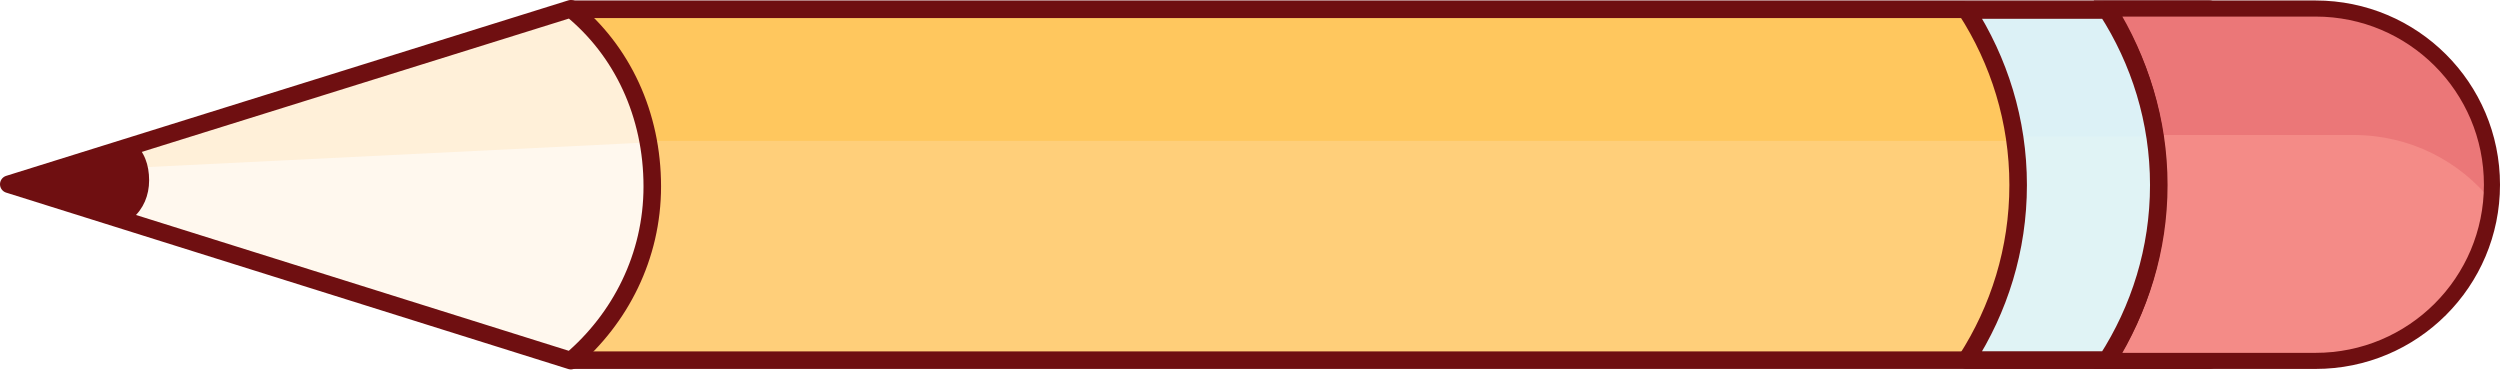
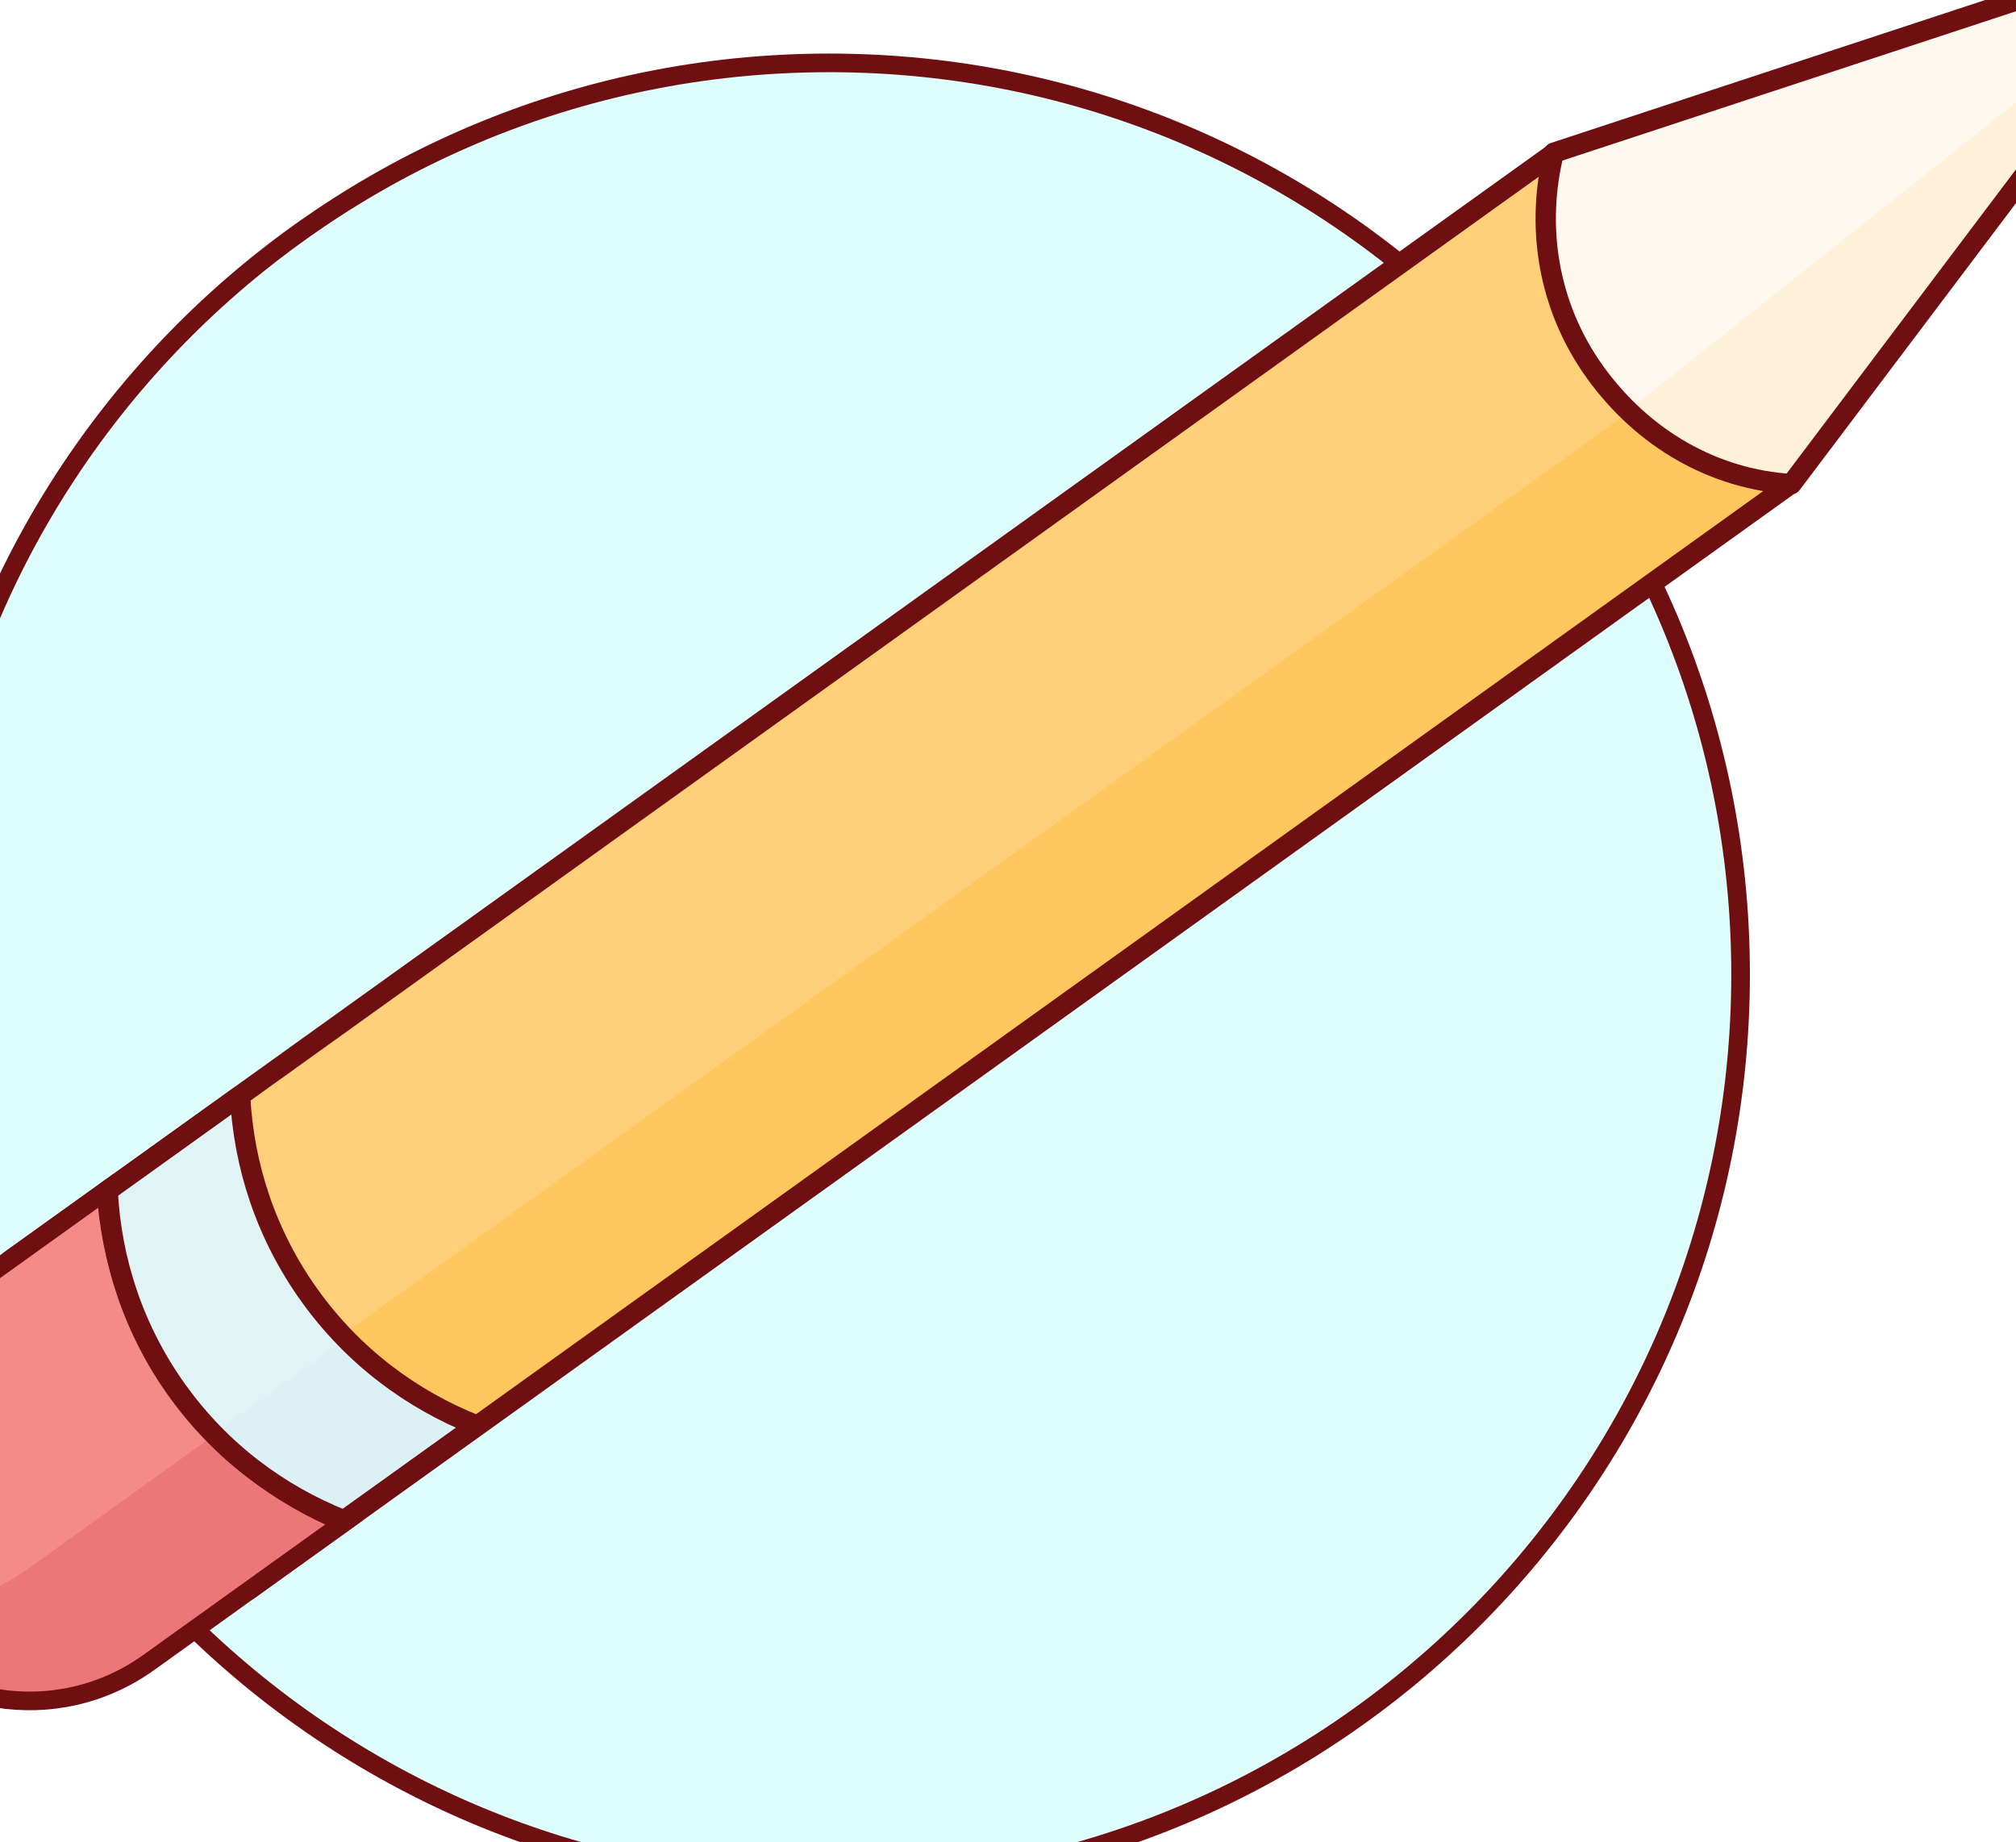
- <svg xmlns="http://www.w3.org/2000/svg" version="1.1" id="pencil" x="0px" y="0px" width="1709.928px" height="252.667px" viewBox="-0.5 -9.507 1709.928 252.667" enable-background="new -0.5 -9.507 1709.928 252.667" xml:space="preserve">
-   <g>
-     <path fill="#FFCF7A" d="M430.926,115.579c0,43.733-13.436,83.306-41.276,117.845l1122.153,0.902V-3.168H386.94   C414.78,30.832,430.926,71.844,430.926,115.579z" />
+ <svg xmlns="http://www.w3.org/2000/svg" version="1.1" id="Layer_1" x="0px" y="0px" width="1190px" height="1087px" viewBox="112.254 36.732 1190 1087" enable-background="new 112.254 36.732 1190 1087" xml:space="preserve">
+   <g id="Layer_2">
+     <circle fill="#DDFEFD" stroke="#6F0F11" stroke-width="11" stroke-linecap="round" stroke-linejoin="round" stroke-miterlimit="10" cx="601.686" cy="611.848" r="538" />
+   </g>
+   <g id="pencil">
    <g>
-       <path fill="#FFC75E" d="M1516.801,86.832v-90H390.94c21.356,26,35.826,57,41.425,90H1516.801z" />
+       <path fill="#FFCF7A" d="M1066.984,249.554c-25.484-35.54-37.627-75.528-35.131-119.82L119.407,782.932l138.398,193    l914.124-655.511C1129.491,309.015,1092.471,285.095,1066.984,249.554z" />
+       <g>
+         <path fill="#FFC75E" d="M201.297,905.708l52.448,73.139l914.935-656.094c-32.507-8.684-62.331-25.444-86.112-48.998     L201.297,905.708z" />
+       </g>
+       <path fill="none" stroke="#6F0F11" stroke-width="12" stroke-linecap="round" stroke-linejoin="round" stroke-miterlimit="10" d="    M1062.972,250.889c-25.682-35.813-36.4-78.492-34.153-123.172l-910.06,652.598L258.618,975.35l910.061-652.598    C1126.221,311.36,1088.654,286.704,1062.972,250.889z" />
    </g>
-     <path fill="none" stroke="#6F0F11" stroke-width="12" stroke-linecap="round" stroke-linejoin="round" stroke-miterlimit="10" d="   M434.965,116.832c0,44.07-16.16,85-44.024,120h1119.862v-240H390.94C418.805,30.832,434.965,72.76,434.965,116.832z" />
+     <path fill="#E0F3F5" d="M321.134,936.674l76.39-54.779c-38.186-15.686-72.499-41.758-98.324-77.77   c-25.823-36.016-39.511-76.879-42.118-118.08l-76.39,54.779c2.607,41.199,16.293,82.062,42.118,118.078   C248.636,894.917,282.949,920.985,321.134,936.674z" />
+     <g>
+       <path fill="#FFF8EE" d="M1055.931,254.241c28.634,39.93,70.689,63.667,116.195,66.457L1414.508-1.001l-382.822,125.849    C1020.985,167.949,1028.027,215.329,1055.931,254.241z" />
+       <path fill="#FFF8EE" d="M1032.599,125.125" />
+       <path fill="#FFF0D9" d="M1075.601,277.257c-0.38-0.101-0.752-0.217-1.131-0.32c27.589,25.704,61.046,41.43,96.032,44.927    l225.671-299.239L1075.601,277.257z" />
+       <g>
+         <path fill="#6F0F11" d="M1335.714,59.005c6.181,8.619,14.247,14.233,24.068,14.835l52.408-69.489l-82.392,27.106     C1327.495,40.759,1329.692,50.608,1335.714,59.005z" />
+       </g>
+     </g>
+     <g id="Isolation_Mode_1_">
+       <path fill="none" stroke="#6F0F11" stroke-width="12" stroke-linecap="round" stroke-linejoin="round" stroke-miterlimit="10" d="    M1053.59,256.125c28.594,39.874,70.614,63.562,116.098,66.32L1412.167,0.883L1029.44,126.866    C1018.717,169.933,1025.726,217.266,1053.59,256.125z" />
+     </g>
+     <g>
+       <path fill="#F48B87" d="M200.882,1019.215l115.251-82.646c-38.187-15.688-72.499-41.758-98.324-77.771    s-39.511-76.879-42.118-118.076L60.44,823.366C6.292,862.196-6.21,937.448,32.619,991.596    C71.45,1045.741,146.731,1058.043,200.882,1019.215z" />
+       <g>
+         <path fill="#EB7778" d="M128.471,962.852c-31.292,22.438-69.542,27.941-103.836,18.021c2.186,3.896,4.553,7.65,7.221,11.371     c38.83,54.146,114.064,66.381,168.213,27.551l115.25-82.646c-28.507-11.551-55.132-29.375-77.506-52.707L128.471,962.852z" />
+       </g>
+       <path fill="none" stroke="#6F0F11" stroke-width="11" stroke-miterlimit="10" d="M200.007,1017.995l115.251-82.645    c-38.188-15.686-72.499-41.758-98.325-77.771c-25.825-36.014-39.51-76.879-42.118-118.074L59.563,822.147    c-54.149,38.83-66.65,114.082-27.822,168.23C70.576,1044.522,145.857,1056.823,200.007,1017.995z" />
+     </g>
+     <g>
+       <path fill="#DCF1F6" d="M240.703,881.139c-0.275,0.197-1.171-0.492-1.758-0.738c23.136,25.361,51.504,45.051,81.375,56.855    l76.391-54.777c-29.646-11.969-57.051-30.461-80.277-55.645L240.703,881.139z" />
+     </g>
+     <path fill="none" stroke="#6F0F11" stroke-width="12" stroke-linecap="round" stroke-linejoin="round" stroke-miterlimit="10" d="   M315.331,934.067l78.172-56.057c-38.465-15.203-72.864-40.881-98.521-76.658c-25.655-35.777-38.94-76.596-41-117.904   l-78.172,56.057c2.062,41.307,15.345,82.127,41,117.902C242.472,893.184,276.868,918.86,315.331,934.067z" />
  </g>
-   <path fill="#E0F3F5" d="M1437.461-8.168h-94c21.891,35,34.582,76.183,34.582,120.5c0,44.316-12.691,85.5-34.582,120.5h94  c21.891-35,34.582-76.184,34.582-120.5C1472.043,68.014,1459.35,26.832,1437.461-8.168z" />
-   <g>
-     <path fill="#FFF8EE" d="M442.64,118.211c0-49.135-20.345-92.933-55.699-121.719L2.5,116.675l384.44,120.817   C420.752,208.701,442.64,166.094,442.64,118.211z" />
-     <path fill="#FFF8EE" d="M386.359,236.735" />
-     <path fill="#FFF0D9" d="M440.067,88.045c0.25,0.303,0.486,0.614,0.733,0.918c-7.442-36.966-25.466-69.242-51.86-92.472   L31.167,108.159L440.067,88.045z" />
-     <g>
-       <path fill="#6F0F11" d="M101.5,113.827c0-10.606-3.284-19.869-10.916-26.083L7.5,113.675l82.751,25.984    C97.547,133.445,101.5,124.16,101.5,113.827z" />
-     </g>
-   </g>
-   <g id="Isolation_Mode_1_">
-     <path fill="none" stroke="#6F0F11" stroke-width="12" stroke-linecap="round" stroke-linejoin="round" stroke-miterlimit="10" d="   M445.64,118.044c0-49.067-20.345-92.804-55.699-121.551L5.5,116.509L389.94,237.16C423.752,208.409,445.64,165.861,445.64,118.044z   " />
-   </g>
-   <g>
-     <path fill="#F48B87" d="M1583.284-5.168h-141.82c21.889,35,34.582,76.183,34.582,120.5c0,44.316-12.693,85.5-34.582,120.5h141.82   c66.633,0,120.645-53.869,120.645-120.5C1703.926,48.7,1649.917-5.168,1583.284-5.168z" />
-     <g>
-       <path fill="#EB7778" d="M1609.284,82.832c38.506,0,72.797,17.819,94.885,45.865c0.496-4.443,0.76-8.873,0.76-13.45    c0-66.632-54.012-120.415-120.645-120.415h-141.82c16.434,26,27.684,56,32.27,88H1609.284z" />
-     </g>
-     <path fill="none" stroke="#6F0F11" stroke-width="11" stroke-miterlimit="10" d="M1583.284-3.668h-141.82   c21.889,35,34.582,76.183,34.582,120.5c0,44.316-12.693,85.5-34.582,120.5h141.82c66.633,0,120.645-53.869,120.645-120.5   C1703.926,50.2,1649.917-3.668,1583.284-3.668z" />
-   </g>
-   <g>
-     <path fill="#DCF1F6" d="M1470.461,83.832c0.338,0,0.664,1.083,0.998,1.625c-4.023-34.092-15.604-66.625-32.998-93.625h-94   c17.117,27,28.611,58,32.811,92H1470.461z" />
-   </g>
-   <path fill="none" stroke="#6F0F11" stroke-width="12" stroke-linecap="round" stroke-linejoin="round" stroke-miterlimit="10" d="  M1440.657-2.669h-96.193c22.398,34.771,35.389,75.683,35.389,119.709c0,44.025-12.99,84.938-35.389,119.708h96.193  c22.396-34.77,35.389-75.683,35.389-119.708C1476.043,73.013,1463.053,32.102,1440.657-2.669z" />
</svg>
